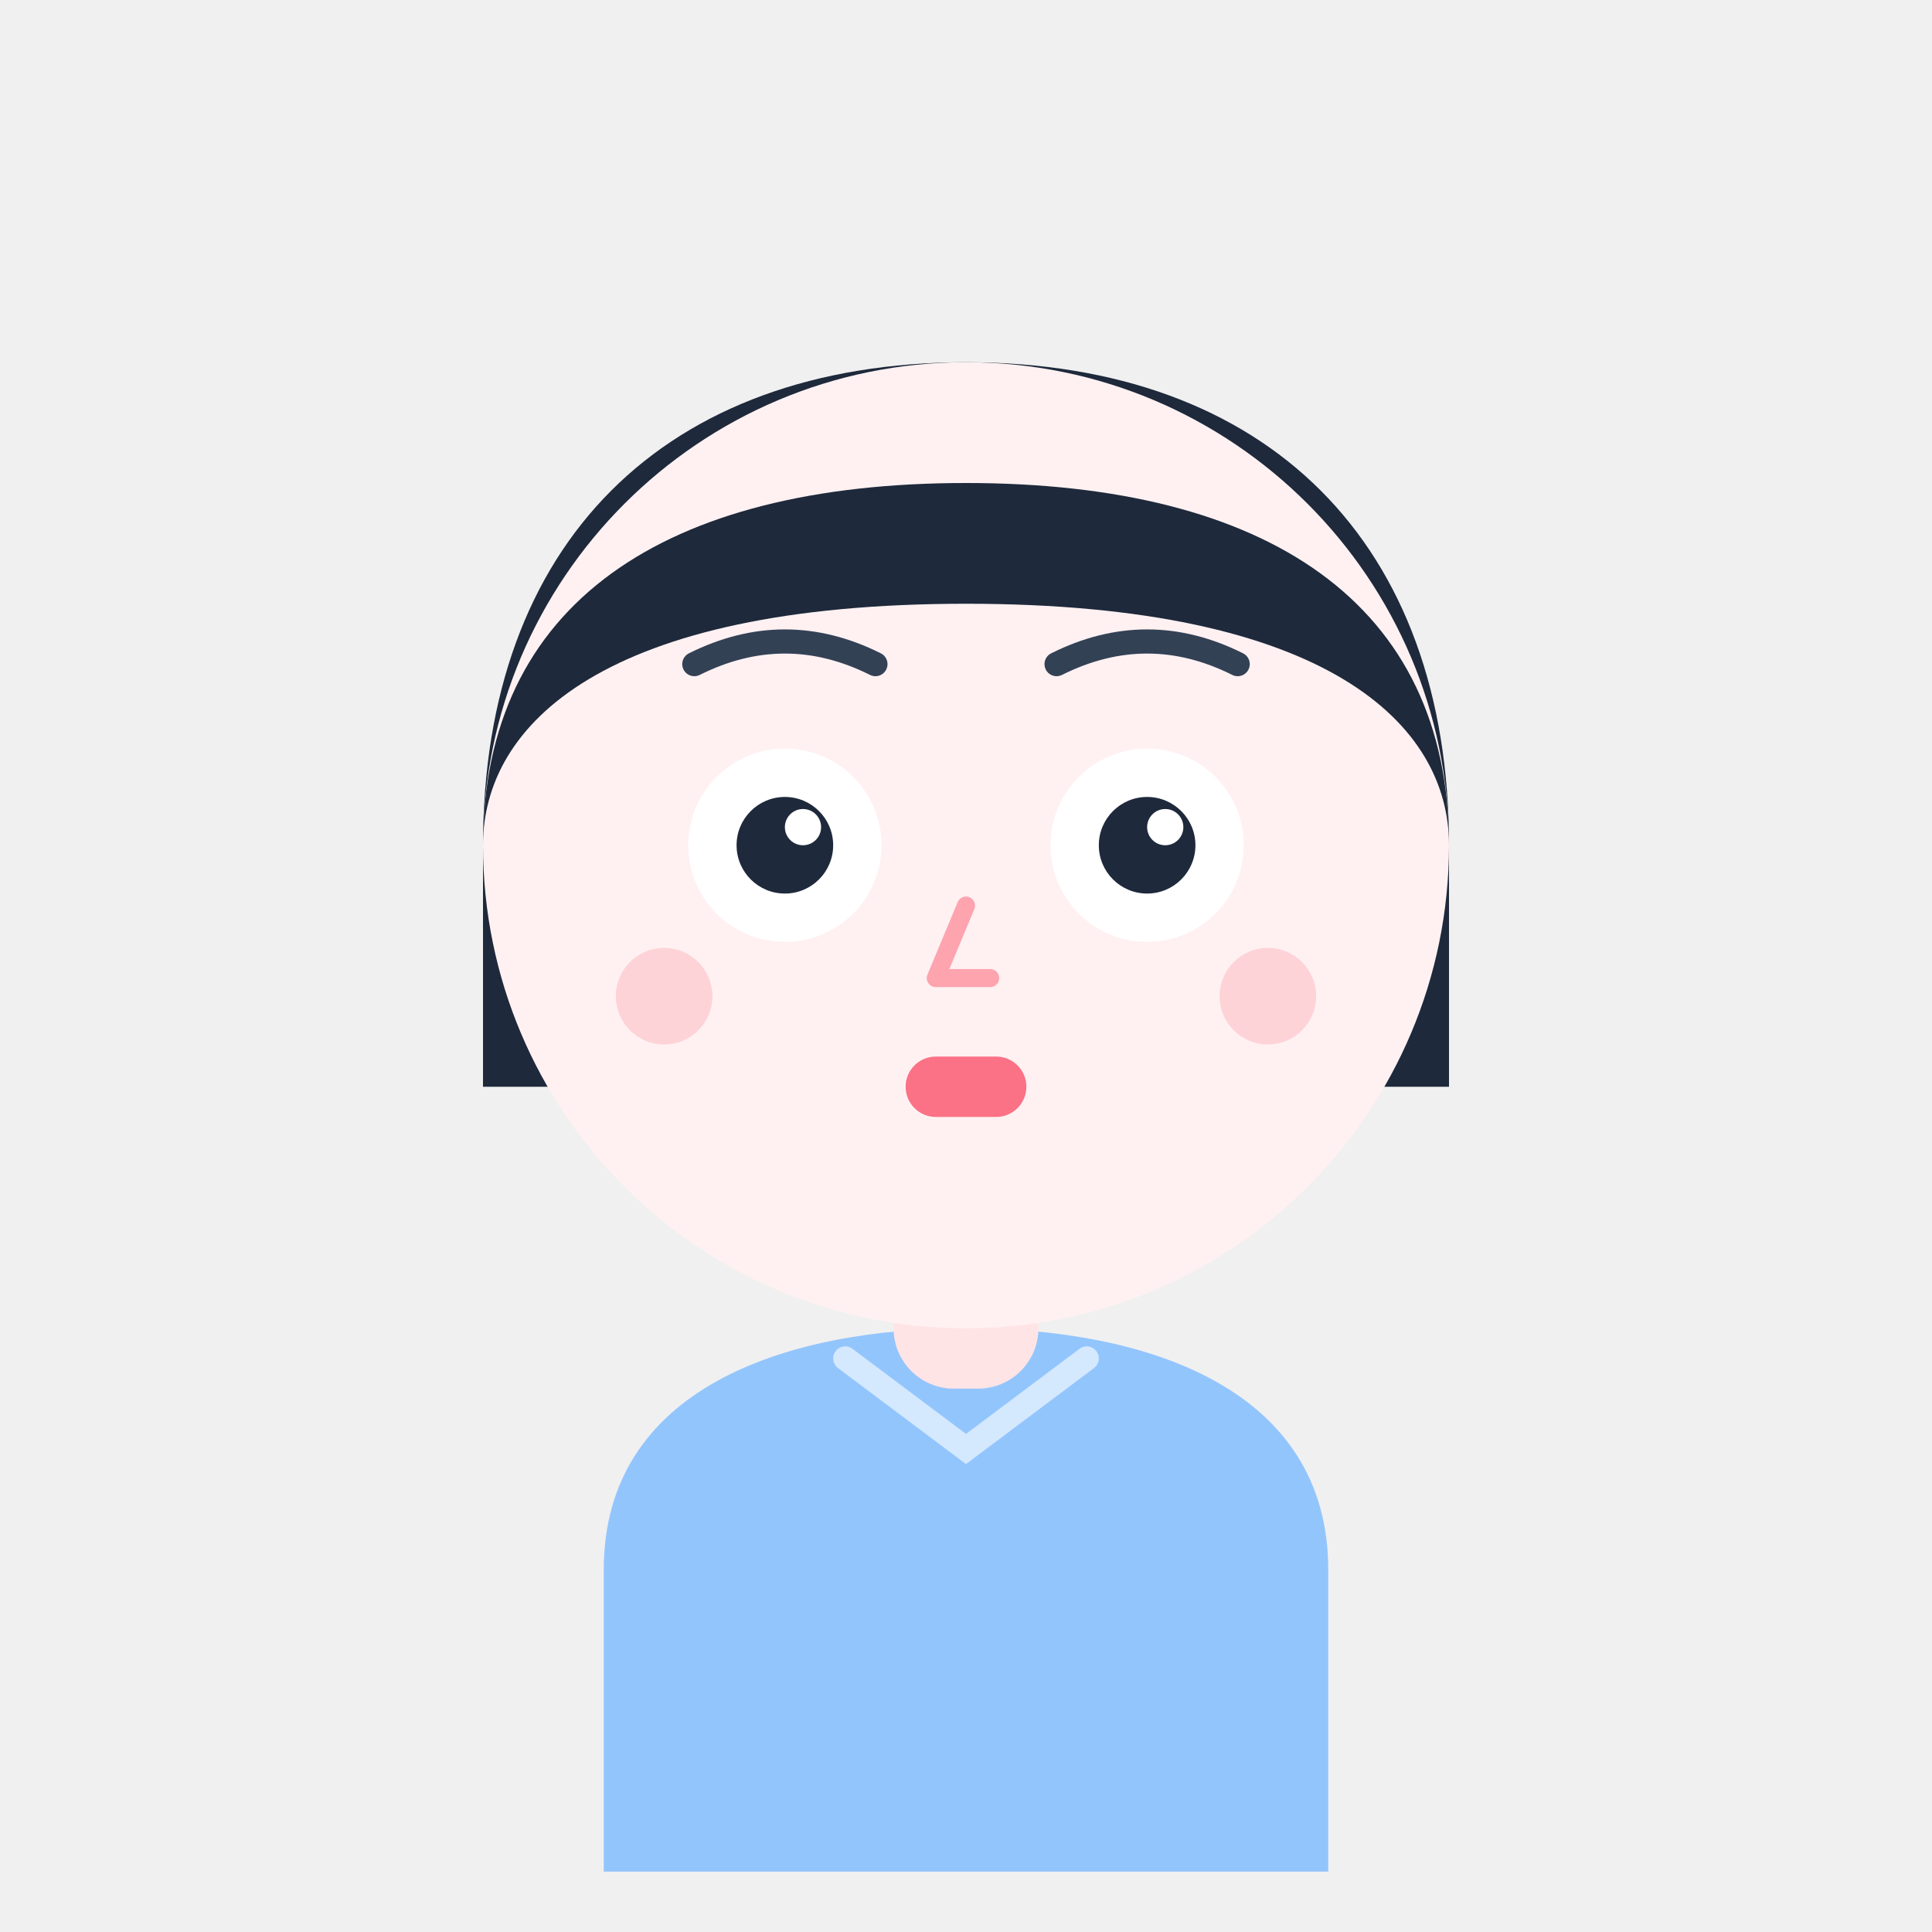
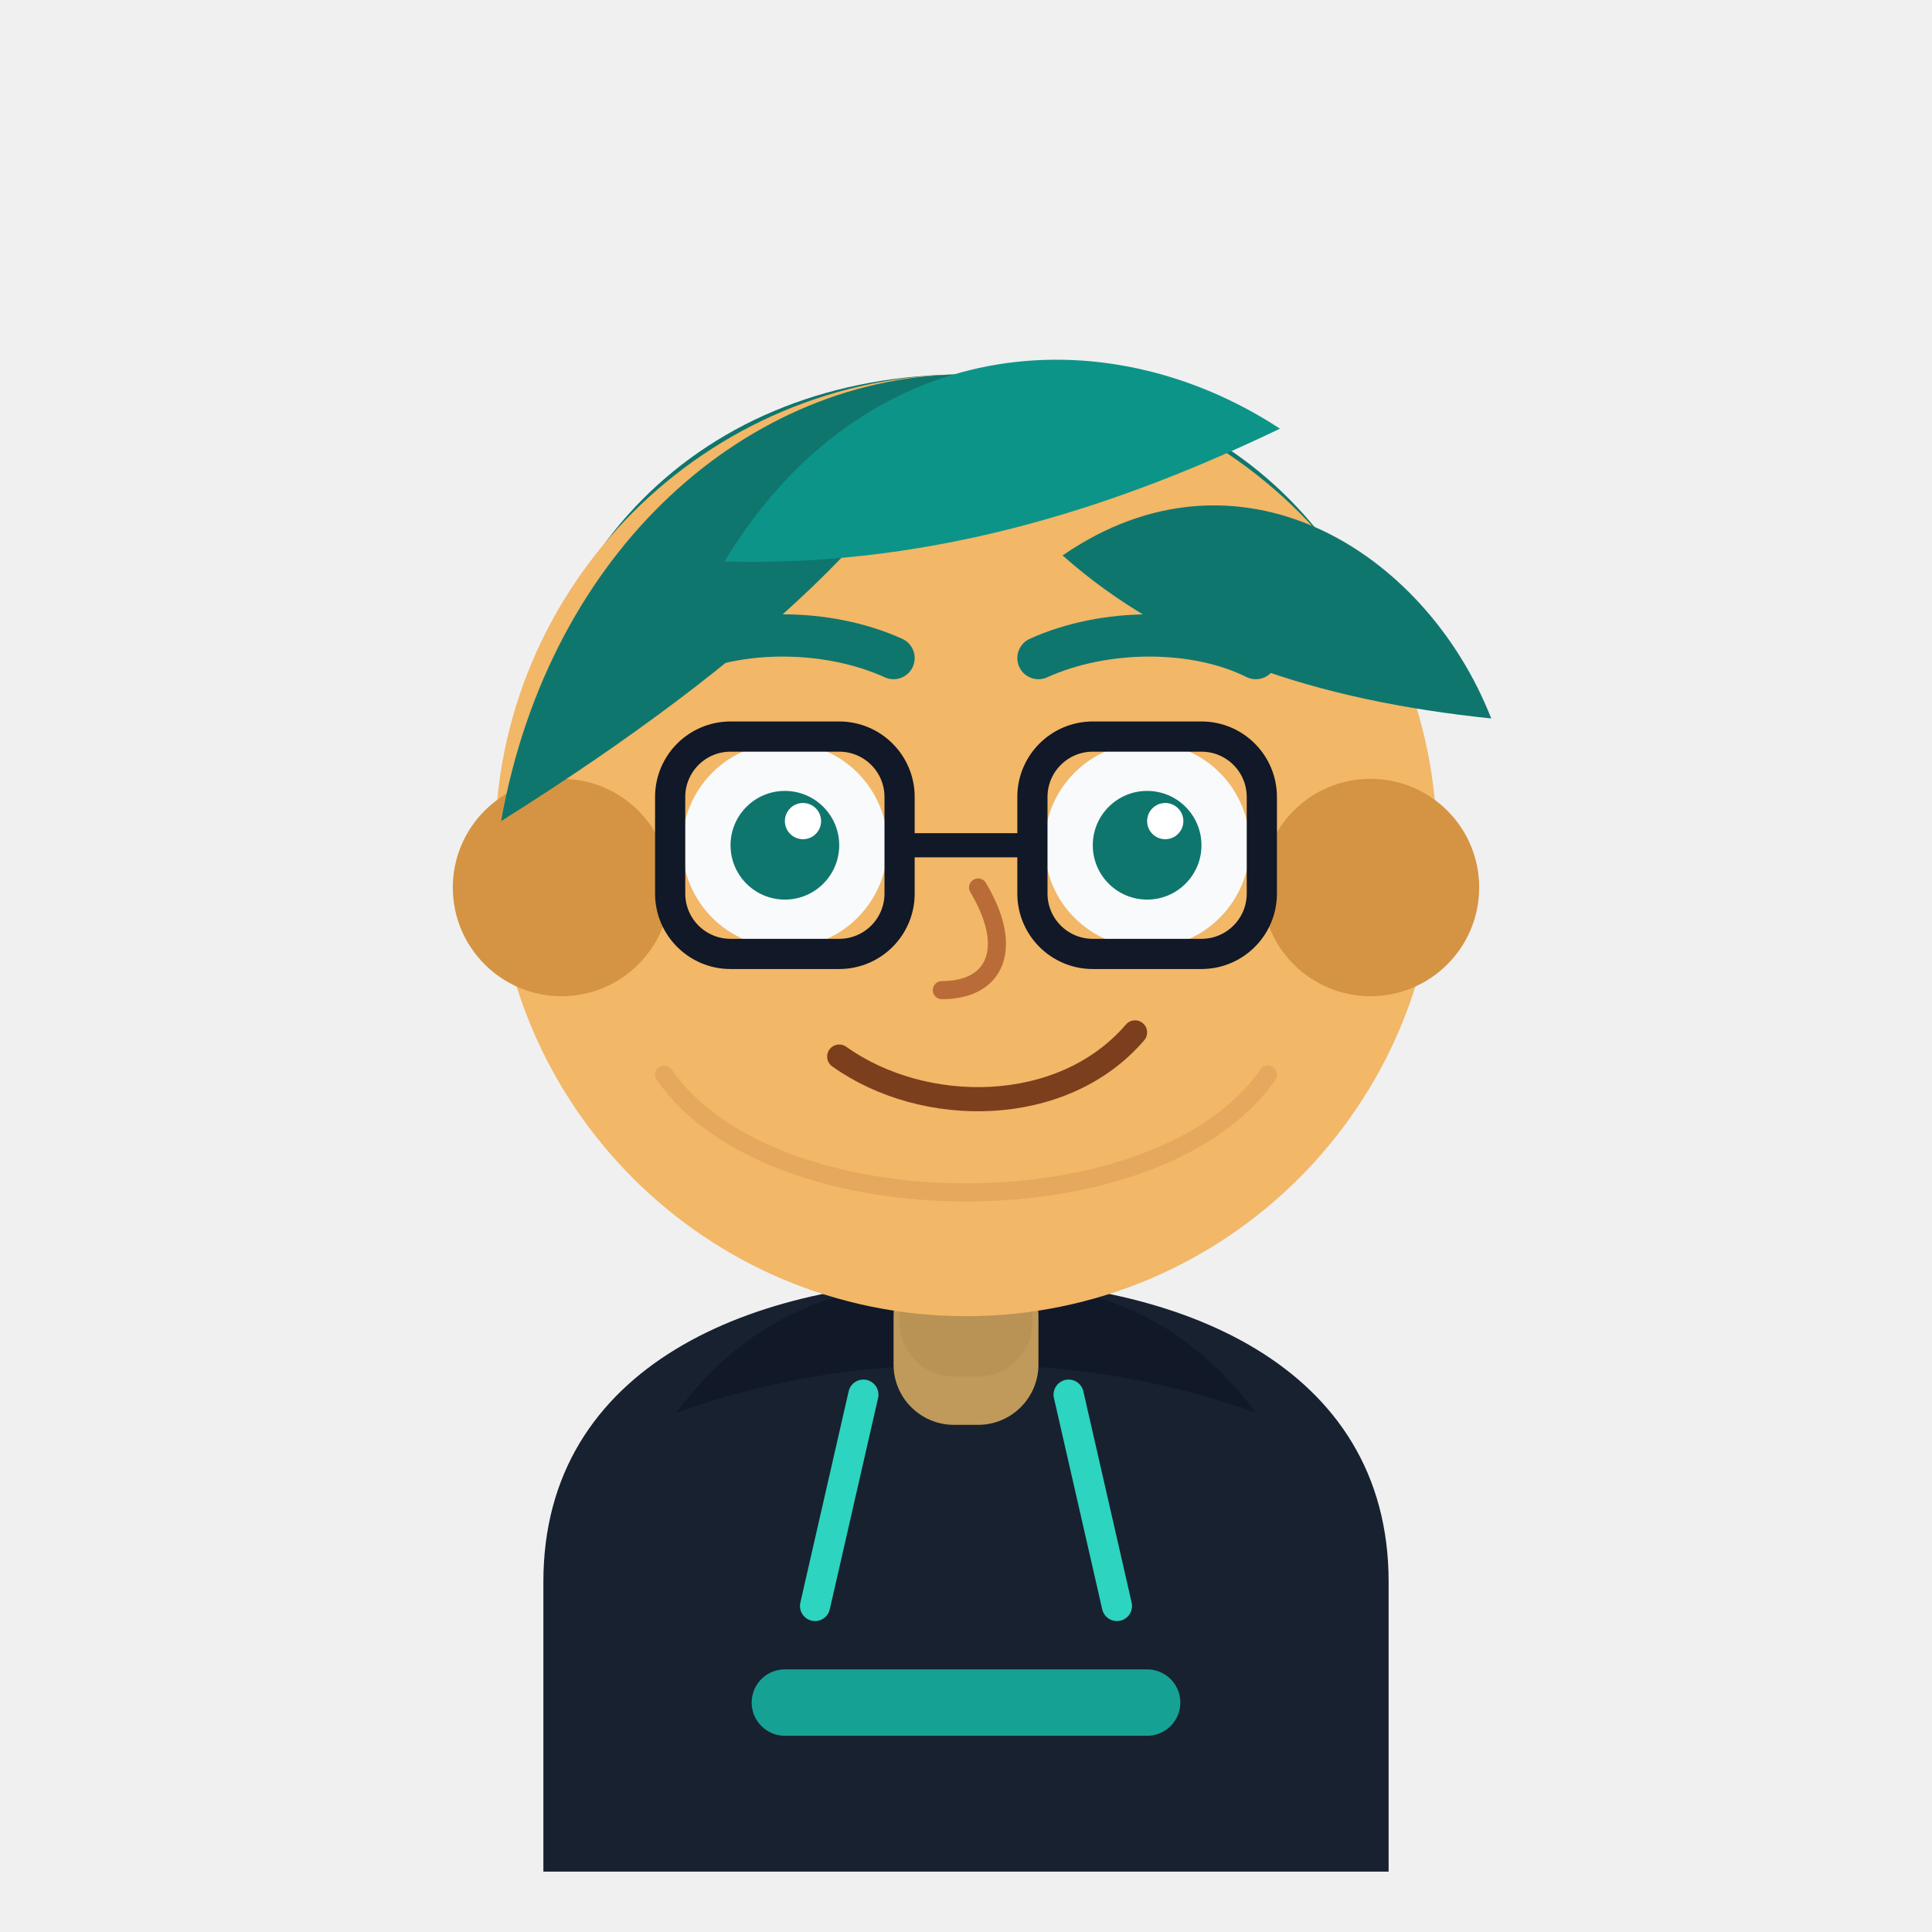
<svg xmlns="http://www.w3.org/2000/svg" viewBox="0 0 320 320" fill="none" role="img">
+   <style id="kugutu-parts-style">
+ [data-kugutu-variant-slot="face"] { display: none; }
+ [data-kugutu-variant-slot="face"][data-kugutu-variant-id="face-dev-01"] { display: inline; }
+ [data-kugutu-variant-slot="hair.back"] { display: none; }
+ [data-kugutu-variant-slot="hair.back"][data-kugutu-variant-id="hair-back-dev-01"] { display: inline; }
+ [data-kugutu-variant-slot="hair.front"] { display: none; }
+ [data-kugutu-variant-slot="hair.front"][data-kugutu-variant-id="hair-front-dev-01"] { display: inline; }
+ [data-kugutu-variant-slot="eye"] { display: none; }
+ [data-kugutu-variant-slot="eye"][data-kugutu-variant-id="eye-glasses-01"] { display: inline; }
+ [data-kugutu-variant-slot="brow"] { display: none; }
+ [data-kugutu-variant-slot="brow"][data-kugutu-variant-id="brow-dev-01"] { display: inline; }
+ [data-kugutu-variant-slot="nose"] { display: none; }
+ [data-kugutu-variant-slot="nose"][data-kugutu-variant-id="nose-soft-01"] { display: inline; }
+ [data-kugutu-variant-slot="mouth"] { display: none; }
+ [data-kugutu-variant-slot="mouth"][data-kugutu-variant-id="mouth-smirk-01"] { display: inline; }
+ [data-kugutu-variant-slot="outfit"] { display: none; }
+ [data-kugutu-variant-slot="outfit"][data-kugutu-variant-id="outfit-dev-01"] { display: inline; }
+ </style>
  <g id="torso_group">
-     <path d="M100 260C100 230 130 220 160 220C190 220 220 230 220 260V310H100V260Z" fill="#93C5FD" />
-     <path d="M140 225L160 240L180 225" stroke="white" stroke-width="4" stroke-linecap="round" opacity="0.6" />
+     <g data-kugutu-variant-slot="outfit" data-kugutu-variant-id="outfit-blue-01">
+       <path d="M102 260C102 230 130 219 160 219C190 219 218 230 218 260V310H102V260Z" fill="#93C5FD" />
+       <path d="M138 226L160 241L182 226" stroke="#FFFFFF" stroke-width="4" stroke-linecap="round" opacity="0.68" />
+       <circle cx="160" cy="268" r="7" fill="#2563EB" opacity="0.8" />
+     </g>
+     <g data-kugutu-variant-slot="outfit" data-kugutu-variant-id="outfit-hoodie-01">
+       <path d="M88 264C88 229 124 212 160 212C196 212 232 229 232 264V310H88V264Z" fill="#6D28D9" />
+       <path d="M116 230C126 216 139 208 160 208C181 208 194 216 204 230C191 224 178 222 160 222C142 222 129 224 116 230Z" fill="#4C1D95" />
+       <path d="M145 229L132 263" stroke="#FDE68A" stroke-width="5" stroke-linecap="round" />
+       <path d="M175 229L188 263" stroke="#FDE68A" stroke-width="5" stroke-linecap="round" />
+     </g>
+     <g data-kugutu-variant-slot="outfit" data-kugutu-variant-id="outfit-robot-01">
+       <path d="M100 260C100 228 125 212 160 212C195 212 220 228 220 260V310H100V260Z" fill="#F4E8C6" />
+       <path d="M112 255C112 235 132 224 160 224C188 224 208 235 208 255V310H112V255Z" fill="#E6D7AC" opacity="0.58" />
+       <circle cx="160" cy="263" r="21" fill="#50C7B5" />
+       <circle cx="160" cy="263" r="12" fill="#0F172A" />
+       <circle cx="160" cy="263" r="7" fill="#1F2937" />
+     </g>
+     <g data-kugutu-variant-slot="outfit" data-kugutu-variant-id="outfit-overalls-01">
+       <path d="M105 254C105 226 132 218 160 218C188 218 215 226 215 254V310H105V254Z" fill="#F5E7C8" />
+       <path d="M117 240H203V310H117V240Z" fill="#1F9A8A" />
+       <path d="M130 222L143 250" stroke="#D6B36A" stroke-width="8" stroke-linecap="round" />
+       <path d="M190 222L177 250" stroke="#D6B36A" stroke-width="8" stroke-linecap="round" />
+       <circle cx="138" cy="257" r="6" fill="#EAB308" />
+       <circle cx="182" cy="257" r="6" fill="#EAB308" />
+     </g>
+     <g data-kugutu-variant-slot="outfit" data-kugutu-variant-id="outfit-stage-01">
+       <path d="M98 260C98 227 128 216 160 216C192 216 222 227 222 260V310H98V260Z" fill="#1E293B" />
+       <path d="M126 221L160 252L194 221L180 310H140L126 221Z" fill="#FFF7ED" />
+       <path d="M123 226H141V310H106V257C106 242 112 232 123 226Z" fill="#B91C1C" />
+       <path d="M197 226H179V310H214V257C214 242 208 232 197 226Z" fill="#B91C1C" />
+       <path d="M139 240C151 230 169 230 181 240C170 250 150 250 139 240Z" fill="#DC2626" />
+     </g>
+     <g data-kugutu-variant-slot="outfit" data-kugutu-variant-id="outfit-dev-01">
+       <path d="M90 262C90 226 125 212 160 212C195 212 230 226 230 262V310H90V262Z" fill="#18212F" />
+       <path d="M112 234C124 218 139 212 160 212C181 212 196 218 208 234C194 229 179 226 160 226C141 226 126 229 112 234Z" fill="#111827" />
+       <path d="M130 282H190" stroke="#14B8A6" stroke-width="11" stroke-linecap="round" opacity="0.85" />
+       <path d="M143 231L135 266" stroke="#2DD4BF" stroke-width="5" stroke-linecap="round" />
+       <path d="M177 231L185 266" stroke="#2DD4BF" stroke-width="5" stroke-linecap="round" />
+     </g>
  </g>
  <g id="neck_group">
-     <rect x="148" y="210" width="24" height="20" rx="10" fill="#FFE4E6" />
+     <rect x="148" y="208" width="24" height="28" rx="10" fill="#C09A5A" />
+     <rect x="149" y="208" width="22" height="20" rx="9" fill="#9A783F" opacity="0.2" />
  </g>
  <g id="head_group">
    <g id="hair_back">
-       <path d="M80 140C80 90 110 60 160 60C210 60 240 90 240 140V180H80V140Z" fill="#1E293B" />
-     </g>
-     <circle cx="160" cy="140" r="80" fill="#FFF1F2" />
-     <circle cx="110" cy="165" r="8" fill="#FDA4AF" opacity="0.4" />
-     <circle cx="210" cy="165" r="8" fill="#FDA4AF" opacity="0.4" />
+       <g data-kugutu-variant-slot="hair.back" data-kugutu-variant-id="hair-back-none-01" />
+       <g data-kugutu-variant-slot="hair.back" data-kugutu-variant-id="hair-back-soft-01">
+         <path d="M81 141C81 91 111 60 160 60C209 60 239 91 239 141V178H81V141Z" fill="#1E293B" />
+       </g>
+       <g data-kugutu-variant-slot="hair.back" data-kugutu-variant-id="hair-back-puppet-01">
+         <path d="M82 139C82 88 111 55 160 55C209 55 238 88 238 139C228 113 200 92 160 92C120 92 92 113 82 139Z" fill="#4C1D95" />
+         <path d="M98 120C111 79 142 51 180 52C155 72 127 97 98 120Z" fill="#5B21B6" />
+       </g>
+       <g data-kugutu-variant-slot="hair.back" data-kugutu-variant-id="hair-back-bob-01">
+         <path d="M84 135C84 83 116 58 160 58C204 58 236 83 236 135V197C216 212 190 220 160 220C130 220 104 212 84 197V135Z" fill="#1D4E89" />
+       </g>
+       <g data-kugutu-variant-slot="hair.back" data-kugutu-variant-id="hair-back-paper-01">
+         <path d="M83 102L150 59L238 105L221 198L95 198L83 102Z" fill="#5A4634" />
+       </g>
+       <g data-kugutu-variant-slot="hair.back" data-kugutu-variant-id="hair-back-stage-01">
+         <path d="M80 145C83 90 118 62 160 62C209 62 235 94 231 146C213 126 192 115 160 115C128 115 101 126 80 145Z" fill="#111827" />
+         <path d="M216 121C244 137 244 169 219 189C225 165 224 143 216 121Z" fill="#111827" />
+       </g>
+       <g data-kugutu-variant-slot="hair.back" data-kugutu-variant-id="hair-back-dev-01">
+         <path d="M85 138C86 92 116 62 160 62C204 62 234 92 235 138C217 116 191 102 160 102C129 102 103 116 85 138Z" fill="#0F766E" />
+       </g>
+     </g>
+     <g id="face_shape">
+       <g data-kugutu-variant-slot="face" data-kugutu-variant-id="face-soft-01">
+         <circle cx="160" cy="140" r="80" fill="#FFF1F2" />
+         <circle cx="92" cy="146" r="17" fill="#FFE4E6" />
+         <circle cx="228" cy="146" r="17" fill="#FFE4E6" />
+         <circle cx="111" cy="166" r="8" fill="#FDA4AF" opacity="0.38" />
+         <circle cx="209" cy="166" r="8" fill="#FDA4AF" opacity="0.38" />
+       </g>
+       <g data-kugutu-variant-slot="face" data-kugutu-variant-id="face-warm-01">
+         <circle cx="160" cy="140" r="78" fill="#F6BE66" />
+         <circle cx="91" cy="147" r="19" fill="#E0A241" />
+         <circle cx="229" cy="147" r="19" fill="#E0A241" />
+         <circle cx="109" cy="164" r="10" fill="#E79546" opacity="0.42" />
+         <circle cx="211" cy="164" r="10" fill="#E79546" opacity="0.42" />
+       </g>
+       <g data-kugutu-variant-slot="face" data-kugutu-variant-id="face-display-01">
+         <rect x="89" y="76" width="142" height="125" rx="34" fill="#F4E8C6" />
+         <rect x="106" y="94" width="108" height="86" rx="22" fill="#0F172A" />
+         <circle cx="91" cy="139" r="22" fill="#62CDBB" />
+         <circle cx="229" cy="139" r="22" fill="#62CDBB" />
+       </g>
+       <g data-kugutu-variant-slot="face" data-kugutu-variant-id="face-paper-01">
+         <path d="M91 104L148 63L230 108L211 203L109 203L91 104Z" fill="#EBD6AA" />
+         <path d="M112 113C128 100 146 94 160 94C182 94 199 104 211 121" stroke="#C9A76B" stroke-width="2" stroke-dasharray="5 5" opacity="0.75" />
+         <path d="M105 142C104 158 106 177 114 190" stroke="#C9A76B" stroke-width="2" stroke-dasharray="5 5" opacity="0.75" />
+         <path d="M215 140C216 158 213 177 206 190" stroke="#C9A76B" stroke-width="2" stroke-dasharray="5 5" opacity="0.75" />
+       </g>
+       <g data-kugutu-variant-slot="face" data-kugutu-variant-id="face-stage-01">
+         <circle cx="160" cy="140" r="76" fill="#FFE0C2" />
+         <circle cx="92" cy="145" r="17" fill="#F6C28F" />
+         <circle cx="228" cy="145" r="17" fill="#F6C28F" />
+         <circle cx="111" cy="165" r="8" fill="#F43F5E" opacity="0.34" />
+         <circle cx="209" cy="165" r="8" fill="#F43F5E" opacity="0.34" />
+       </g>
+       <g data-kugutu-variant-slot="face" data-kugutu-variant-id="face-dev-01">
+         <circle cx="160" cy="140" r="78" fill="#F2B767" />
+         <circle cx="93" cy="147" r="18" fill="#D59443" />
+         <circle cx="227" cy="147" r="18" fill="#D59443" />
+         <path d="M110 178C128 204 192 204 210 178" stroke="#C07A3A" stroke-width="3" stroke-linecap="round" opacity="0.24" />
+       </g>
+     </g>
    <g id="brow_left">
-       <path d="M115 110C125 105 135 105 145 110" stroke="#334155" stroke-width="4" stroke-linecap="round" />
+       <g data-kugutu-variant-slot="brow" data-kugutu-variant-id="brow-soft-01">
+         <path d="M115 110C125 105 135 105 145 110" stroke="#334155" stroke-width="4" stroke-linecap="round" />
+       </g>
+       <g data-kugutu-variant-slot="brow" data-kugutu-variant-id="brow-rounded-01">
+         <path d="M112 111C121 101 137 100 147 109" stroke="#3A2513" stroke-width="7" stroke-linecap="round" />
+       </g>
+       <g data-kugutu-variant-slot="brow" data-kugutu-variant-id="brow-screen-01">
+         <path d="M119 121C126 116 135 116 142 121" stroke="#A7F3D0" stroke-width="5" stroke-linecap="round" />
+       </g>
+       <g data-kugutu-variant-slot="brow" data-kugutu-variant-id="brow-paper-01">
+         <path d="M116 115L144 109" stroke="#4B3828" stroke-width="3" stroke-linecap="round" />
+       </g>
+       <g data-kugutu-variant-slot="brow" data-kugutu-variant-id="brow-stage-01">
+         <path d="M113 109C124 100 139 100 149 109" stroke="#111827" stroke-width="6" stroke-linecap="round" />
+       </g>
+       <g data-kugutu-variant-slot="brow" data-kugutu-variant-id="brow-dev-01">
+         <path d="M112 109C122 104 137 104 148 109" stroke="#0F766E" stroke-width="7" stroke-linecap="round" />
+       </g>
    </g>
    <g id="brow_right">
-       <path d="M175 110C185 105 195 105 205 110" stroke="#334155" stroke-width="4" stroke-linecap="round" />
+       <g data-kugutu-variant-slot="brow" data-kugutu-variant-id="brow-soft-01">
+         <path d="M175 110C185 105 195 105 205 110" stroke="#334155" stroke-width="4" stroke-linecap="round" />
+       </g>
+       <g data-kugutu-variant-slot="brow" data-kugutu-variant-id="brow-rounded-01">
+         <path d="M173 109C183 100 199 101 208 111" stroke="#3A2513" stroke-width="7" stroke-linecap="round" />
+       </g>
+       <g data-kugutu-variant-slot="brow" data-kugutu-variant-id="brow-screen-01">
+         <path d="M178 121C185 116 194 116 201 121" stroke="#A7F3D0" stroke-width="5" stroke-linecap="round" />
+       </g>
+       <g data-kugutu-variant-slot="brow" data-kugutu-variant-id="brow-paper-01">
+         <path d="M176 109L204 115" stroke="#4B3828" stroke-width="3" stroke-linecap="round" />
+       </g>
+       <g data-kugutu-variant-slot="brow" data-kugutu-variant-id="brow-stage-01">
+         <path d="M171 109C181 100 196 100 207 109" stroke="#111827" stroke-width="6" stroke-linecap="round" />
+       </g>
+       <g data-kugutu-variant-slot="brow" data-kugutu-variant-id="brow-dev-01">
+         <path d="M172 109C183 104 198 104 208 109" stroke="#0F766E" stroke-width="7" stroke-linecap="round" />
+       </g>
    </g>
    <g id="eye_left">
-       <circle cx="130" cy="140" r="16" fill="white" />
-       <g id="pupil_left">
-         <circle cx="130" cy="140" r="8" fill="#1E293B" />
-         <circle cx="133" cy="137" r="3" fill="white" />
+       <g data-kugutu-variant-slot="eye" data-kugutu-variant-id="eye-round-01">
+         <circle cx="130" cy="140" r="16" fill="#FFFFFF" />
+         <g id="pupil_left">
+           <circle cx="130" cy="140" r="8" fill="#1E293B" />
+           <circle cx="133" cy="137" r="3" fill="#FFFFFF" />
+         </g>
+       </g>
+       <g data-kugutu-variant-slot="eye" data-kugutu-variant-id="eye-puppet-01">
+         <circle cx="130" cy="139" r="17" fill="#FFFFFF" />
+         <circle cx="130" cy="140" r="10" fill="#3A2513" />
+         <circle cx="126" cy="136" r="3" fill="#FFFFFF" />
+       </g>
+       <g data-kugutu-variant-slot="eye" data-kugutu-variant-id="eye-screen-01">
+         <ellipse cx="130" cy="141" rx="10" ry="18" fill="#A7F3D0" />
+       </g>
+       <g data-kugutu-variant-slot="eye" data-kugutu-variant-id="eye-paper-01">
+         <ellipse cx="130" cy="140" rx="12" ry="17" fill="#F8EFD9" />
+         <ellipse cx="130" cy="141" rx="8" ry="12" fill="#4B3828" />
+       </g>
+       <g data-kugutu-variant-slot="eye" data-kugutu-variant-id="eye-stage-01">
+         <ellipse cx="130" cy="139" rx="17" ry="19" fill="#FFFFFF" />
+         <circle cx="131" cy="141" r="9" fill="#4338CA" />
+         <circle cx="127" cy="136" r="3" fill="#FFFFFF" />
+         <path d="M114 132C121 124 140 124 147 133" stroke="#111827" stroke-width="3" stroke-linecap="round" />
+       </g>
+       <g data-kugutu-variant-slot="eye" data-kugutu-variant-id="eye-glasses-01">
+         <circle cx="130" cy="140" r="17" fill="#F8FAFC" />
+         <circle cx="130" cy="140" r="9" fill="#0F766E" />
+         <circle cx="133" cy="136" r="3" fill="#FFFFFF" />
+         <rect x="111" y="122" width="38" height="36" rx="10" stroke="#111827" stroke-width="5" />
      </g>
    </g>
    <g id="eye_right">
-       <circle cx="190" cy="140" r="16" fill="white" />
-       <g id="pupil_right">
-         <circle cx="190" cy="140" r="8" fill="#1E293B" />
-         <circle cx="193" cy="137" r="3" fill="white" />
-       </g>
-     </g>
+       <g data-kugutu-variant-slot="eye" data-kugutu-variant-id="eye-round-01">
+         <circle cx="190" cy="140" r="16" fill="#FFFFFF" />
+         <g id="pupil_right">
+           <circle cx="190" cy="140" r="8" fill="#1E293B" />
+           <circle cx="193" cy="137" r="3" fill="#FFFFFF" />
+         </g>
+       </g>
+       <g data-kugutu-variant-slot="eye" data-kugutu-variant-id="eye-puppet-01">
+         <circle cx="190" cy="139" r="17" fill="#FFFFFF" />
+         <circle cx="190" cy="140" r="10" fill="#3A2513" />
+         <circle cx="186" cy="136" r="3" fill="#FFFFFF" />
+       </g>
+       <g data-kugutu-variant-slot="eye" data-kugutu-variant-id="eye-screen-01">
+         <ellipse cx="190" cy="141" rx="10" ry="18" fill="#A7F3D0" />
+       </g>
+       <g data-kugutu-variant-slot="eye" data-kugutu-variant-id="eye-paper-01">
+         <ellipse cx="190" cy="140" rx="12" ry="17" fill="#F8EFD9" />
+         <ellipse cx="190" cy="141" rx="8" ry="12" fill="#4B3828" />
+       </g>
+       <g data-kugutu-variant-slot="eye" data-kugutu-variant-id="eye-stage-01">
+         <ellipse cx="190" cy="139" rx="17" ry="19" fill="#FFFFFF" />
+         <circle cx="191" cy="141" r="9" fill="#4338CA" />
+         <circle cx="187" cy="136" r="3" fill="#FFFFFF" />
+         <path d="M173 133C180 124 199 124 206 132" stroke="#111827" stroke-width="3" stroke-linecap="round" />
+       </g>
+       <g data-kugutu-variant-slot="eye" data-kugutu-variant-id="eye-glasses-01">
+         <circle cx="190" cy="140" r="17" fill="#F8FAFC" />
+         <circle cx="190" cy="140" r="9" fill="#0F766E" />
+         <circle cx="193" cy="136" r="3" fill="#FFFFFF" />
+         <rect x="171" y="122" width="38" height="36" rx="10" stroke="#111827" stroke-width="5" />
+       </g>
+     </g>
+     <path d="M149 140H171" stroke="#111827" stroke-width="4" stroke-linecap="round" data-kugutu-variant-slot="eye" data-kugutu-variant-id="eye-glasses-01" />
    <g id="nose">
-       <path d="M160 150L155 162H164" stroke="#FDA4AF" stroke-width="3" stroke-linecap="round" stroke-linejoin="round" />
+       <g data-kugutu-variant-slot="nose" data-kugutu-variant-id="nose-dot-01">
+         <path d="M160 150L155 162H164" stroke="#FDA4AF" stroke-width="3" stroke-linecap="round" stroke-linejoin="round" />
+       </g>
+       <g data-kugutu-variant-slot="nose" data-kugutu-variant-id="nose-round-01">
+         <circle cx="160" cy="151" r="17" fill="#D97706" />
+         <circle cx="154" cy="145" r="5" fill="#FBBF24" opacity="0.45" />
+       </g>
+       <g data-kugutu-variant-slot="nose" data-kugutu-variant-id="nose-triangle-01">
+         <path d="M160 142L174 166H146L160 142Z" fill="#D97706" />
+       </g>
+       <g data-kugutu-variant-slot="nose" data-kugutu-variant-id="nose-button-01">
+         <circle cx="160" cy="153" r="10" fill="#D33B2F" />
+         <circle cx="156" cy="150" r="3" fill="#FCA5A5" />
+       </g>
+       <g data-kugutu-variant-slot="nose" data-kugutu-variant-id="nose-soft-01">
+         <path d="M162 147C168 157 165 164 156 164" stroke="#B96C37" stroke-width="3" stroke-linecap="round" />
+       </g>
    </g>
    <g id="mouth_group">
-       <rect x="150" y="175" width="20" height="10" rx="5" fill="#FB7185" />
+       <g data-kugutu-variant-slot="mouth" data-kugutu-variant-id="mouth-smile-01">
+         <rect x="150" y="175" width="20" height="10" rx="5" fill="#FB7185" />
+       </g>
+       <g data-kugutu-variant-slot="mouth" data-kugutu-variant-id="mouth-open-01">
+         <path d="M126 170C145 197 175 197 194 170C187 209 134 209 126 170Z" fill="#3A0B0B" />
+         <path d="M142 191C153 183 167 183 178 191C169 199 151 199 142 191Z" fill="#EF4444" />
+         <path d="M130 170C147 180 173 180 190 170" stroke="#FFFFFF" stroke-width="4" stroke-linecap="round" opacity="0.82" />
+       </g>
+       <g data-kugutu-variant-slot="mouth" data-kugutu-variant-id="mouth-screen-01">
+         <path d="M145 164C153 173 167 173 175 164" stroke="#A7F3D0" stroke-width="8" stroke-linecap="round" />
+       </g>
+       <g data-kugutu-variant-slot="mouth" data-kugutu-variant-id="mouth-paper-01">
+         <path d="M140 174C151 184 169 184 180 174" stroke="#4B3828" stroke-width="4" stroke-linecap="round" />
+       </g>
+       <g data-kugutu-variant-slot="mouth" data-kugutu-variant-id="mouth-stage-01">
+         <path d="M137 171C147 187 174 187 184 171C178 197 143 197 137 171Z" fill="#411313" />
+         <path d="M148 188C156 183 166 183 173 188C166 194 155 194 148 188Z" fill="#F87171" />
+       </g>
+       <g data-kugutu-variant-slot="mouth" data-kugutu-variant-id="mouth-smirk-01">
+         <path d="M139 175C153 185 176 185 188 171" stroke="#7C3F1D" stroke-width="4" stroke-linecap="round" />
+       </g>
    </g>
    <g id="hair_front">
-       <path d="M80 140C80 100 110 80 160 80C210 80 240 100 240 140C240 120 220 100 160 100C100 100 80 120 80 140Z" fill="#1E293B" />
+       <g data-kugutu-variant-slot="hair.front" data-kugutu-variant-id="hair-front-none-01" />
+       <g data-kugutu-variant-slot="hair.front" data-kugutu-variant-id="hair-front-soft-01">
+         <path d="M80 140C80 100 110 80 160 80C210 80 240 100 240 140C240 120 220 100 160 100C100 100 80 120 80 140Z" fill="#1E293B" />
+       </g>
+       <g data-kugutu-variant-slot="hair.front" data-kugutu-variant-id="hair-front-puppet-01">
+         <path d="M82 132C92 82 119 52 154 49C147 75 122 103 82 132Z" fill="#6D28D9" />
+         <path d="M114 103C121 64 151 39 184 43C176 73 151 94 114 103Z" fill="#5B21B6" />
+         <path d="M151 95C169 55 204 54 231 75C199 89 174 96 151 95Z" fill="#4C1D95" />
+         <path d="M185 100C213 74 244 92 255 119C227 118 204 111 185 100Z" fill="#5B21B6" />
+       </g>
+       <g data-kugutu-variant-slot="hair.front" data-kugutu-variant-id="hair-front-leaf-01">
+         <path d="M116 83C143 47 189 53 218 74C190 84 156 94 116 83Z" fill="#5AC7A6" />
+         <path d="M92 136C107 89 143 71 191 76C162 99 126 121 92 136Z" fill="#43B89C" />
+       </g>
+       <g data-kugutu-variant-slot="hair.front" data-kugutu-variant-id="hair-front-bob-01">
+         <path d="M85 134C90 90 121 66 160 66C199 66 230 90 235 134C211 113 184 101 160 101C136 101 109 113 85 134Z" fill="#1D4E89" />
+         <path d="M172 66C196 76 216 96 232 123C205 115 184 96 172 66Z" fill="#2563A5" />
+       </g>
+       <g data-kugutu-variant-slot="hair.front" data-kugutu-variant-id="hair-front-paper-01">
+         <path d="M88 107L151 59L229 106L213 123C191 104 168 96 144 99C119 102 100 112 88 107Z" fill="#4A3729" />
+         <path d="M177 69L214 91L201 119L177 69Z" fill="#6B523F" />
+       </g>
+       <g data-kugutu-variant-slot="hair.front" data-kugutu-variant-id="hair-front-stage-01">
+         <path d="M84 137C95 83 132 62 160 70C144 96 118 119 84 137Z" fill="#111827" />
+         <path d="M136 91C163 48 207 69 225 99C190 95 162 96 136 91Z" fill="#111827" />
+         <path d="M204 94C232 107 241 133 226 158C222 132 215 111 204 94Z" fill="#111827" />
+       </g>
+       <g data-kugutu-variant-slot="hair.front" data-kugutu-variant-id="hair-front-dev-01">
+         <path d="M83 136C91 91 124 62 160 62C152 84 126 109 83 136Z" fill="#0F766E" />
+         <path d="M120 93C143 55 183 52 212 71C187 83 156 94 120 93Z" fill="#0D9488" />
+         <path d="M176 92C205 72 236 91 247 119C218 116 194 108 176 92Z" fill="#0F766E" />
+       </g>
    </g>
  </g>
</svg>
